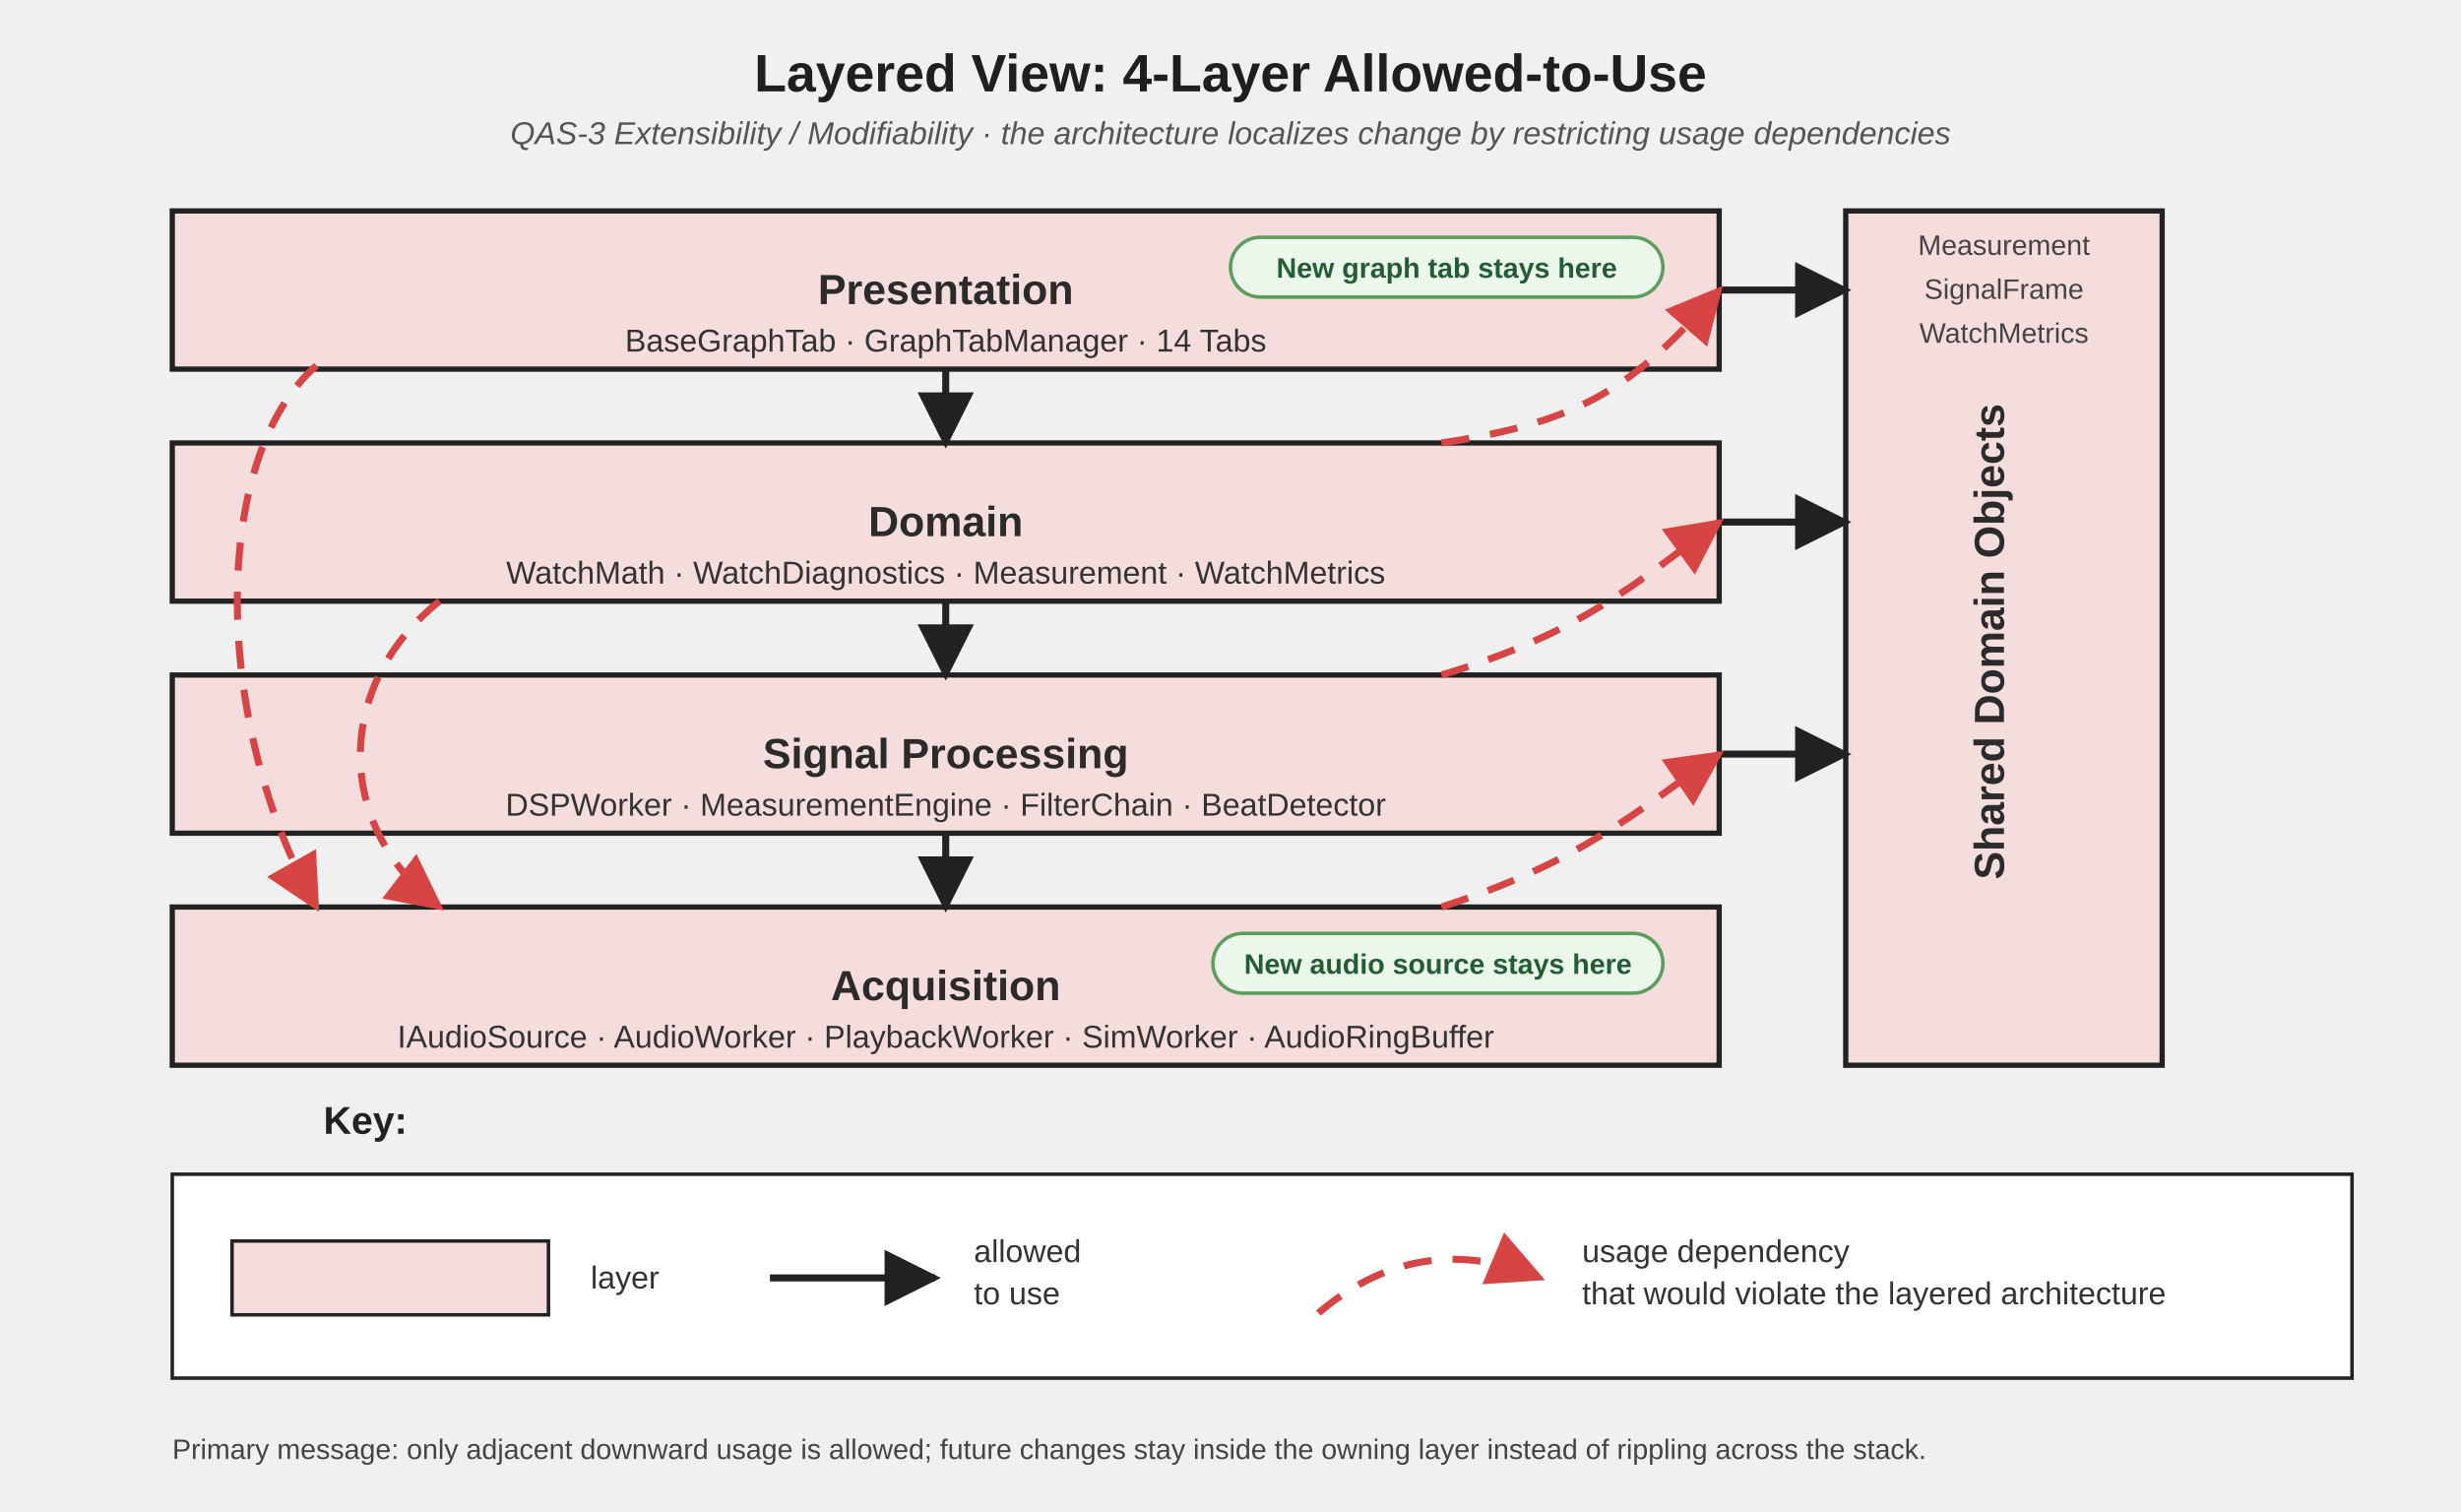
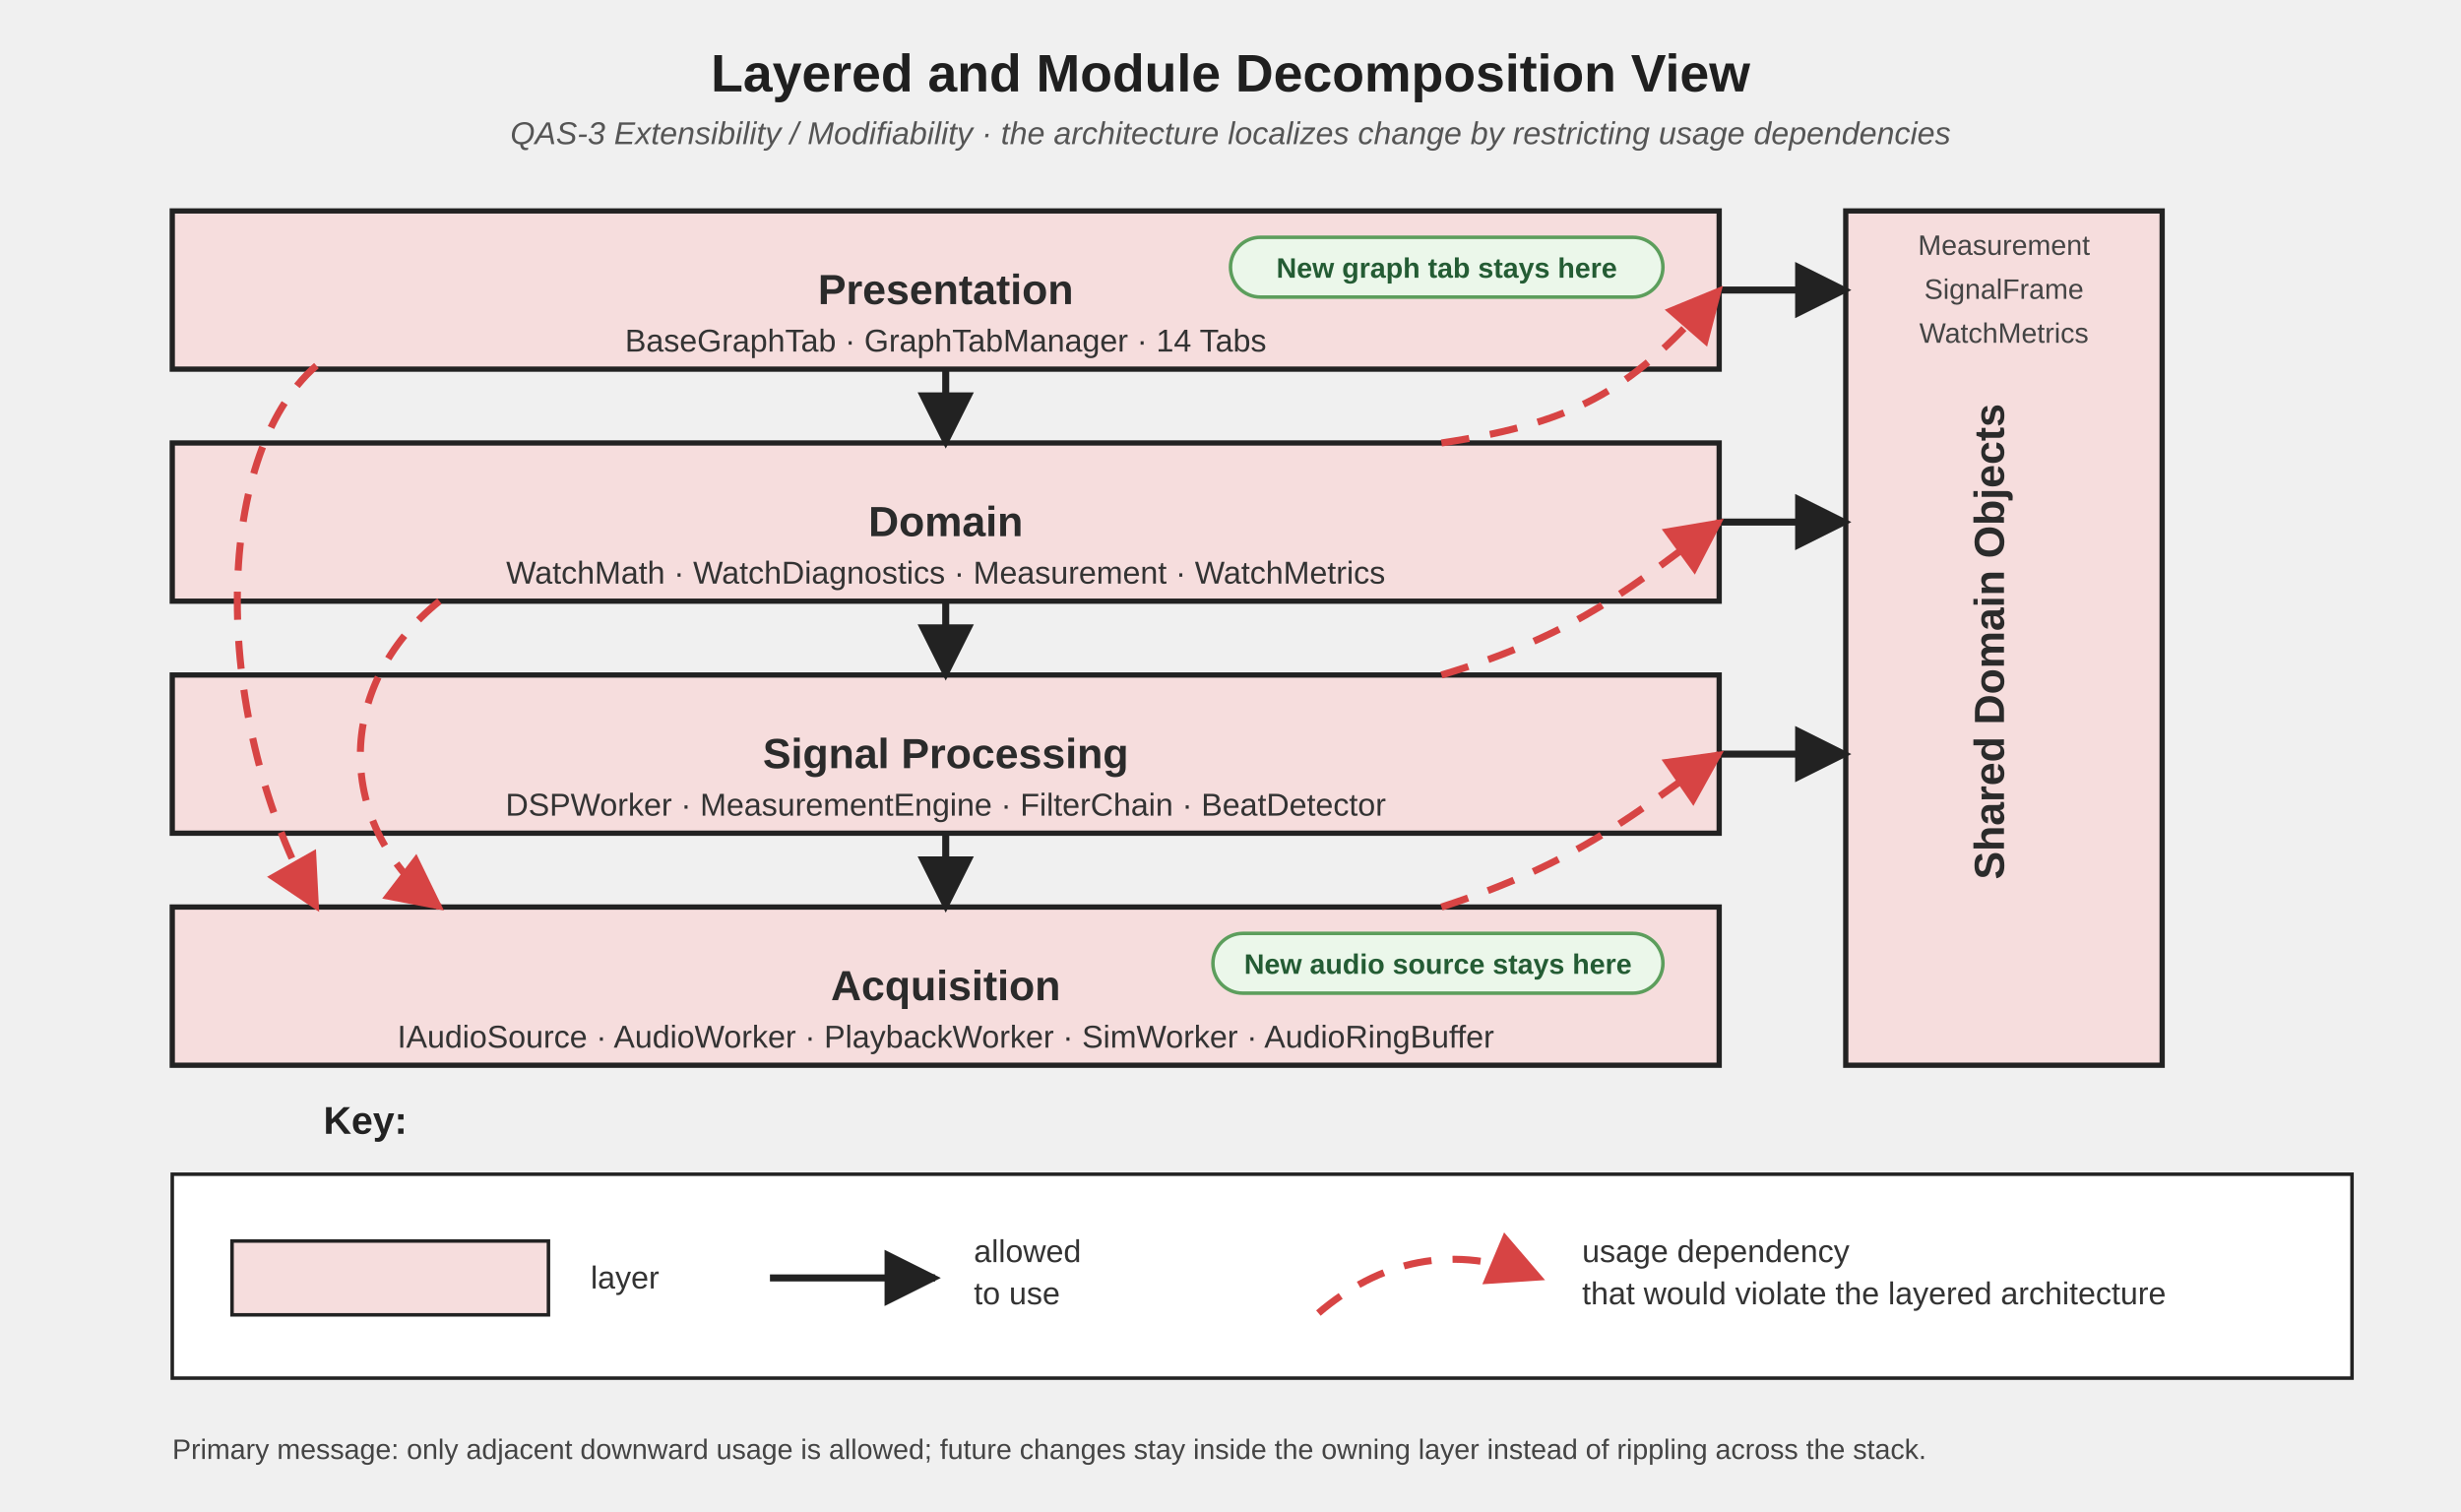
<svg xmlns="http://www.w3.org/2000/svg" width="1400" height="860" viewBox="0 0 1400 860">
  <defs>
    <style>
      .title { font: 700 30px Arial, sans-serif; fill: #1f1f1f; }
      .subtitle { font: italic 18px Arial, sans-serif; fill: #555555; }
      .layer-label { font: 700 24px Arial, sans-serif; fill: #2b2b2b; }
      .body { font: 500 18px Arial, sans-serif; fill: #333333; }
      .small { font: 500 16px Arial, sans-serif; fill: #444444; }
      .legend { font: 700 22px Arial, sans-serif; fill: #222222; }
      .note { font: 700 16px Arial, sans-serif; fill: #245c34; }
    </style>
    <marker id="arrow-black" viewBox="0 0 10 10" refX="9" refY="5" markerWidth="8" markerHeight="8" orient="auto-start-reverse">
      <path d="M 0 0 L 10 5 L 0 10 z" fill="#222222" />
    </marker>
    <marker id="arrow-red" viewBox="0 0 10 10" refX="9" refY="5" markerWidth="8" markerHeight="8" orient="auto-start-reverse">
      <path d="M 0 0 L 10 5 L 0 10 z" fill="#d74444" />
    </marker>
  </defs>
-   <text x="700" y="52" text-anchor="middle" class="title">Layered View: 4-Layer Allowed-to-Use</text>
+   <text x="700" y="52" text-anchor="middle" class="title">Layered and Module Decomposition View</text>
  <text x="700" y="82" text-anchor="middle" class="subtitle">QAS-3 Extensibility / Modifiability · the architecture localizes change by restricting usage dependencies</text>
  <rect x="98" y="120" width="880" height="90" rx="0" fill="#f6dddd" stroke="#222222" stroke-width="3" />
  <text x="538" y="173" text-anchor="middle" class="layer-label">Presentation</text>
  <text x="538" y="200" text-anchor="middle" class="body">BaseGraphTab · GraphTabManager · 14 Tabs</text>
  <rect x="700" y="135" width="246" height="34" rx="17" fill="#ebf7ea" stroke="#5c9e5c" stroke-width="2" />
  <text x="823" y="158" text-anchor="middle" class="note">New graph tab stays here</text>
  <rect x="98" y="252" width="880" height="90" rx="0" fill="#f6dddd" stroke="#222222" stroke-width="3" />
  <text x="538" y="305" text-anchor="middle" class="layer-label">Domain</text>
  <text x="538" y="332" text-anchor="middle" class="body">WatchMath · WatchDiagnostics · Measurement · WatchMetrics</text>
  <rect x="98" y="384" width="880" height="90" rx="0" fill="#f6dddd" stroke="#222222" stroke-width="3" />
  <text x="538" y="437" text-anchor="middle" class="layer-label">Signal Processing</text>
  <text x="538" y="464" text-anchor="middle" class="body">DSPWorker · MeasurementEngine · FilterChain · BeatDetector</text>
  <rect x="98" y="516" width="880" height="90" rx="0" fill="#f6dddd" stroke="#222222" stroke-width="3" />
  <text x="538" y="569" text-anchor="middle" class="layer-label">Acquisition</text>
  <text x="538" y="596" text-anchor="middle" class="body">IAudioSource · AudioWorker · PlaybackWorker · SimWorker · AudioRingBuffer</text>
  <rect x="690" y="531" width="256" height="34" rx="17" fill="#ebf7ea" stroke="#5c9e5c" stroke-width="2" />
  <text x="818" y="554" text-anchor="middle" class="note">New audio source stays here</text>
  <rect x="1050" y="120" width="180" height="486" rx="0" fill="#f6dddd" stroke="#222222" stroke-width="3" />
  <text x="1140" y="365" text-anchor="middle" transform="rotate(-90 1140 365)" class="layer-label">Shared Domain Objects</text>
  <text x="1140" y="145" text-anchor="middle" class="small">Measurement</text>
  <text x="1140" y="170" text-anchor="middle" class="small">SignalFrame</text>
  <text x="1140" y="195" text-anchor="middle" class="small">WatchMetrics</text>
  <line x1="538" y1="210" x2="538" y2="252" stroke="#222222" stroke-width="4" marker-end="url(#arrow-black)" />
  <line x1="538" y1="342" x2="538" y2="384" stroke="#222222" stroke-width="4" marker-end="url(#arrow-black)" />
  <line x1="538" y1="474" x2="538" y2="516" stroke="#222222" stroke-width="4" marker-end="url(#arrow-black)" />
  <line x1="978" y1="165" x2="1050" y2="165" stroke="#222222" stroke-width="4" marker-end="url(#arrow-black)" />
  <line x1="978" y1="297" x2="1050" y2="297" stroke="#222222" stroke-width="4" marker-end="url(#arrow-black)" />
  <line x1="978" y1="429" x2="1050" y2="429" stroke="#222222" stroke-width="4" marker-end="url(#arrow-black)" />
  <path d="M 180 208 C 120 260, 120 410, 180 516" fill="none" stroke="#d74444" stroke-width="4" stroke-dasharray="16 12" marker-end="url(#arrow-red)" />
  <path d="M 250 342 C 190 390, 190 470, 250 516" fill="none" stroke="#d74444" stroke-width="4" stroke-dasharray="16 12" marker-end="url(#arrow-red)" />
  <path d="M 820 252 C 900 240, 930 220, 978 165" fill="none" stroke="#d74444" stroke-width="4" stroke-dasharray="16 12" marker-end="url(#arrow-red)" />
  <path d="M 820 384 C 900 360, 930 332, 978 297" fill="none" stroke="#d74444" stroke-width="4" stroke-dasharray="16 12" marker-end="url(#arrow-red)" />
  <path d="M 820 516 C 900 490, 930 462, 978 429" fill="none" stroke="#d74444" stroke-width="4" stroke-dasharray="16 12" marker-end="url(#arrow-red)" />
  <text x="184" y="645" class="legend">Key:</text>
  <rect x="98" y="668" width="1240" height="116" rx="0" fill="#ffffff" stroke="#222222" stroke-width="2" />
  <rect x="132" y="706" width="180" height="42" fill="#f6dddd" stroke="#222222" stroke-width="2" />
  <text x="336" y="733" class="body">layer</text>
  <line x1="438" y1="727" x2="532" y2="727" stroke="#222222" stroke-width="4" marker-end="url(#arrow-black)" />
  <text x="554" y="718" class="body">allowed</text>
  <text x="554" y="742" class="body">to use</text>
  <path d="M 750 747 C 784 718, 826 706, 876 727" fill="none" stroke="#d74444" stroke-width="4" stroke-dasharray="16 12" marker-end="url(#arrow-red)" />
  <text x="900" y="718" class="body">usage dependency</text>
  <text x="900" y="742" class="body">that would violate the layered architecture</text>
  <text x="98" y="830" class="small">Primary message: only adjacent downward usage is allowed; future changes stay inside the owning layer instead of rippling across the stack.</text>
</svg>
